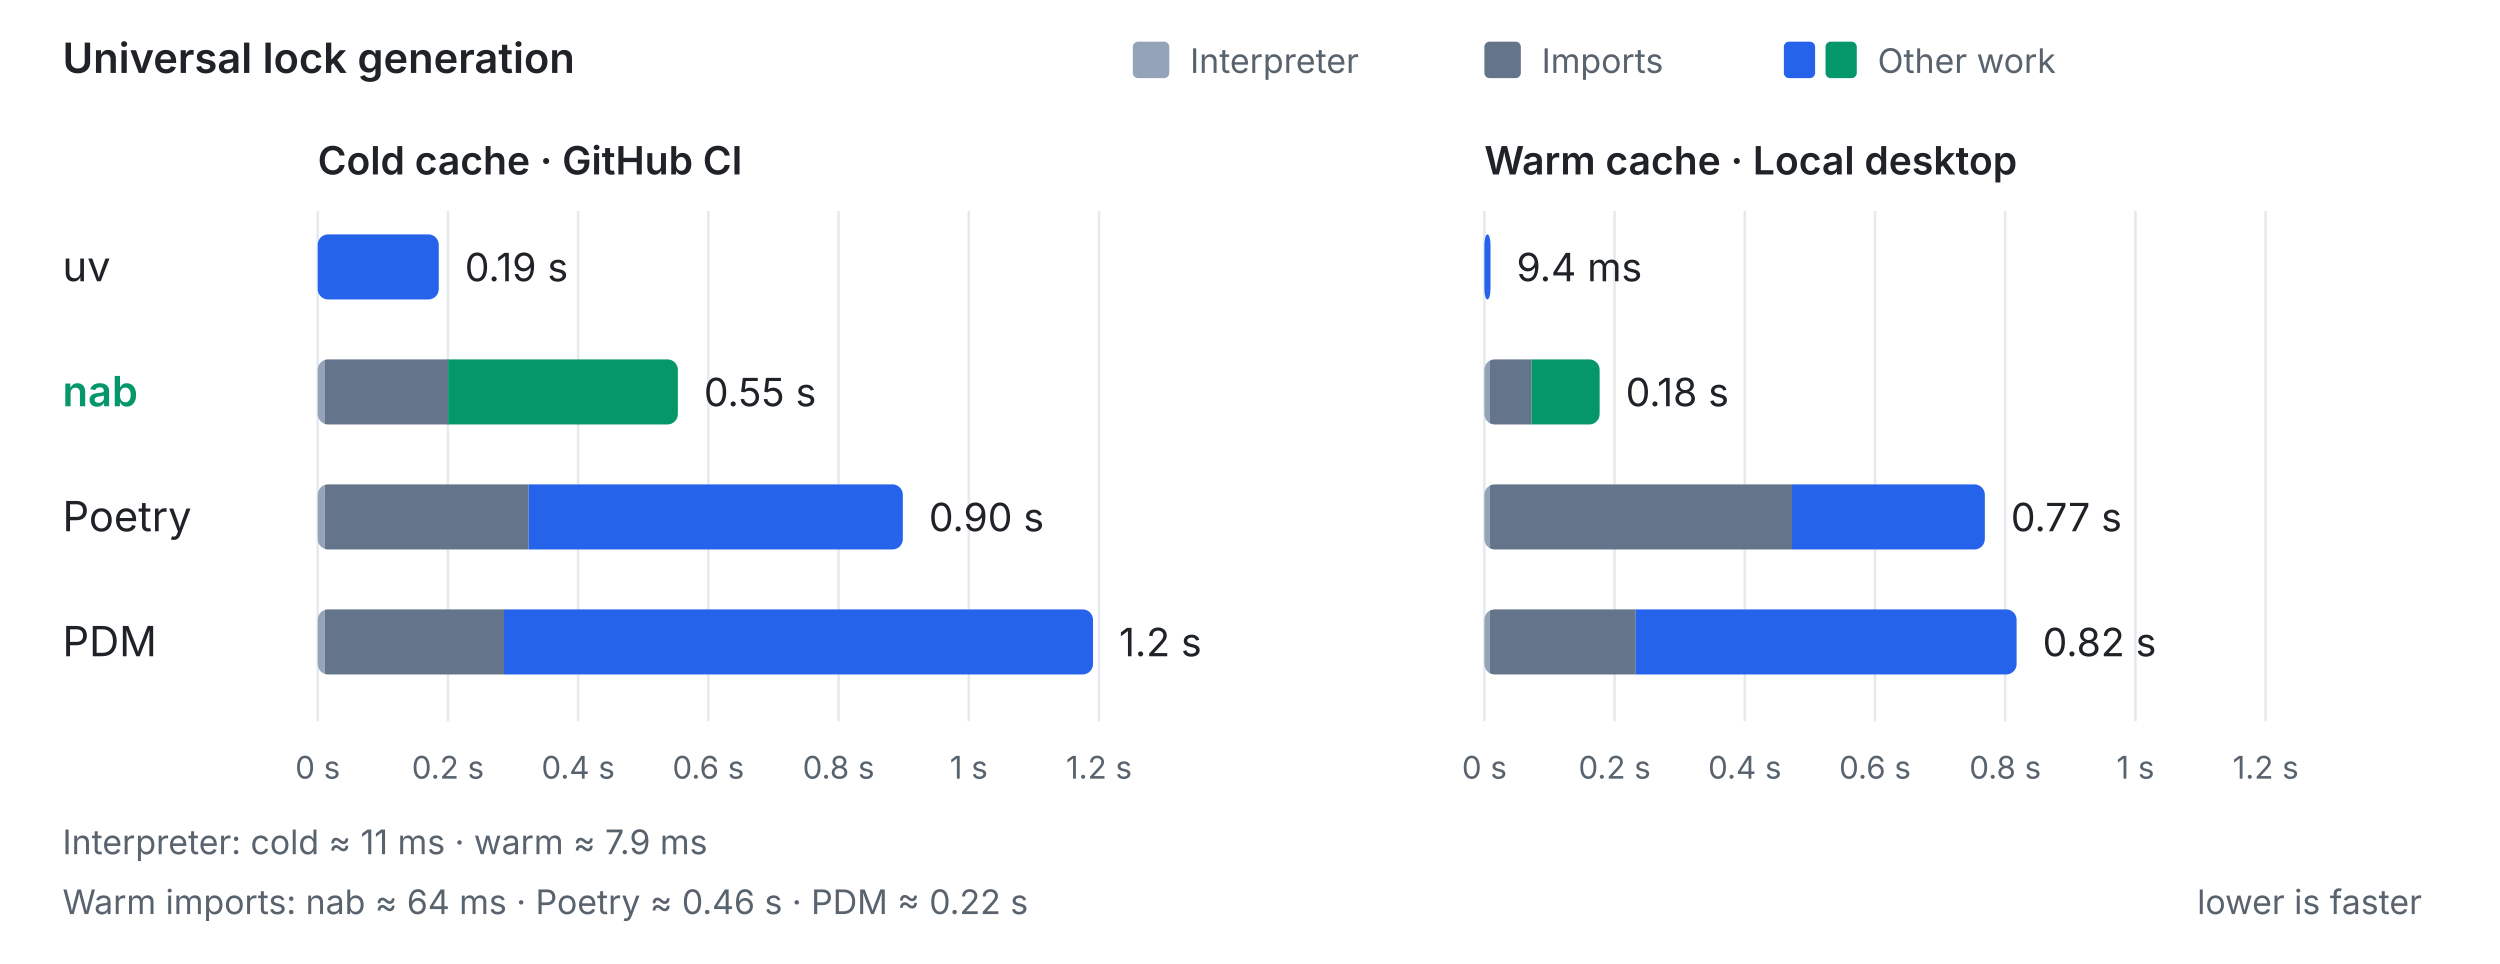
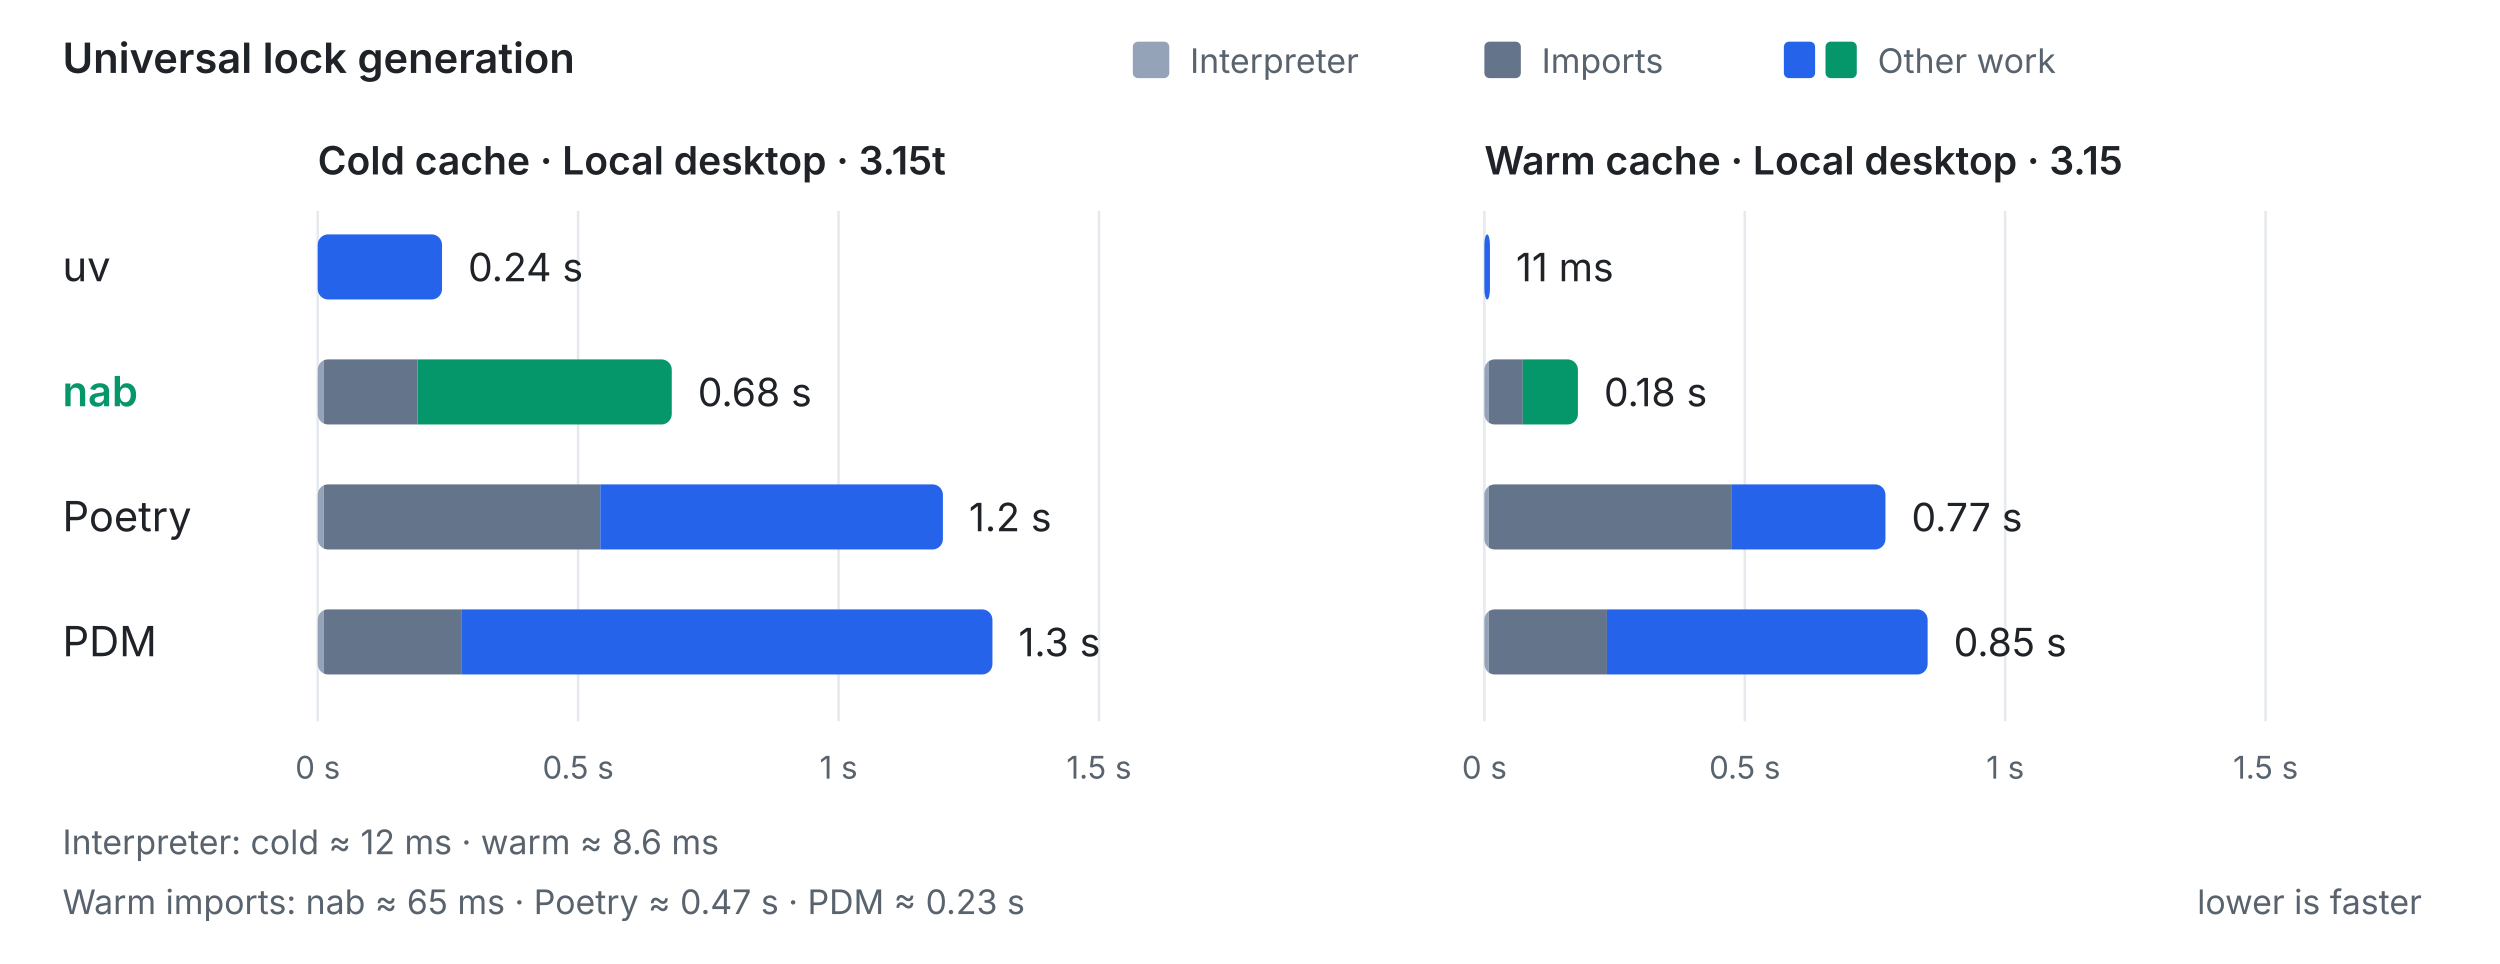
<svg xmlns="http://www.w3.org/2000/svg" width="960" height="370" viewBox="0 0 960 370" role="img" aria-labelledby="title desc">
  <g font-family="-apple-system, BlinkMacSystemFont, Segoe UI, sans-serif">
    <text x="24" y="28" fill="#1f2328" font-size="16" font-weight="600">Universal lock generation</text>
    <rect x="435" y="16" width="14" height="14" rx="2" fill="#94a3b8" />
    <text x="457" y="28" fill="#59636e" font-size="13">Interpreter</text>
    <rect x="570" y="16" width="14" height="14" rx="2" fill="#64748b" />
    <text x="592" y="28" fill="#59636e" font-size="13">Imports</text>
    <rect x="685" y="16" width="12" height="14" rx="2" fill="#2563eb" />
    <rect x="701" y="16" width="12" height="14" rx="2" fill="#059669" />
    <text x="721" y="28" fill="#59636e" font-size="13">Other work</text>
-     <text x="122" y="67" fill="#1f2328" font-size="15" font-weight="600">Cold cache · GitHub CI</text>
+     <text x="122" y="67" fill="#1f2328" font-size="15" font-weight="600">Cold cache · Local desktop · 3.15t</text>
    <path d="M122.000 81V277" stroke="#d1d9e0" stroke-opacity="0.55" />
    <text x="122.000" y="299" fill="#59636e" font-size="12" text-anchor="middle">0 s</text>
-     <path d="M172.000 81V277" stroke="#d1d9e0" stroke-opacity="0.55" />
-     <text x="172.000" y="299" fill="#59636e" font-size="12" text-anchor="middle">0.2 s</text>
    <path d="M222.000 81V277" stroke="#d1d9e0" stroke-opacity="0.55" />
-     <text x="222.000" y="299" fill="#59636e" font-size="12" text-anchor="middle">0.4 s</text>
-     <path d="M272.000 81V277" stroke="#d1d9e0" stroke-opacity="0.55" />
-     <text x="272.000" y="299" fill="#59636e" font-size="12" text-anchor="middle">0.6 s</text>
+     <text x="222.000" y="299" fill="#59636e" font-size="12" text-anchor="middle">0.5 s</text>
    <path d="M322.000 81V277" stroke="#d1d9e0" stroke-opacity="0.55" />
-     <text x="322.000" y="299" fill="#59636e" font-size="12" text-anchor="middle">0.8 s</text>
-     <path d="M372.000 81V277" stroke="#d1d9e0" stroke-opacity="0.55" />
-     <text x="372.000" y="299" fill="#59636e" font-size="12" text-anchor="middle">1 s</text>
+     <text x="322.000" y="299" fill="#59636e" font-size="12" text-anchor="middle">1 s</text>
    <path d="M422.000 81V277" stroke="#d1d9e0" stroke-opacity="0.55" />
-     <text x="422.000" y="299" fill="#59636e" font-size="12" text-anchor="middle">1.2 s</text>
+     <text x="422.000" y="299" fill="#59636e" font-size="12" text-anchor="middle">1.5 s</text>
    <clipPath id="cold-uv">
-       <rect x="122" y="90" width="46.487" height="25" rx="4" />
+       <rect x="122" y="90" width="47.740" height="25" rx="4" />
    </clipPath>
    <g clip-path="url(#cold-uv)">
      <rect x="122" y="90" width="0.000" height="25" fill="#94a3b8" />
      <rect x="122.000" y="90" width="0.000" height="25" fill="#64748b" />
-       <rect x="122.000" y="90" width="46.487" height="25" fill="#2563eb" />
+       <rect x="122.000" y="90" width="47.740" height="25" fill="#2563eb" />
    </g>
-     <text x="178.487" y="108" fill="#1f2328" font-size="15">0.19 s</text>
+     <text x="179.740" y="108" fill="#1f2328" font-size="15">0.24 s</text>
    <clipPath id="cold-nab">
-       <rect x="122" y="138" width="138.296" height="25" rx="4" />
+       <rect x="122" y="138" width="135.959" height="25" rx="4" />
    </clipPath>
    <g clip-path="url(#cold-nab)">
-       <rect x="122" y="138" width="2.799" height="25" fill="#94a3b8" />
-       <rect x="124.799" y="138" width="47.283" height="25" fill="#64748b" />
-       <rect x="172.082" y="138" width="88.213" height="25" fill="#059669" />
+       <rect x="122" y="138" width="2.380" height="25" fill="#94a3b8" />
+       <rect x="124.380" y="138" width="35.954" height="25" fill="#64748b" />
+       <rect x="160.334" y="138" width="97.625" height="25" fill="#059669" />
    </g>
-     <text x="270.296" y="156" fill="#1f2328" font-size="15">0.55 s</text>
+     <text x="267.959" y="156" fill="#1f2328" font-size="15">0.68 s</text>
    <clipPath id="cold-poetry">
-       <rect x="122" y="186" width="224.693" height="25" rx="4" />
+       <rect x="122" y="186" width="240.083" height="25" rx="4" />
    </clipPath>
    <g clip-path="url(#cold-poetry)">
-       <rect x="122" y="186" width="2.699" height="25" fill="#94a3b8" />
-       <rect x="124.699" y="186" width="78.276" height="25" fill="#64748b" />
-       <rect x="202.975" y="186" width="143.718" height="25" fill="#2563eb" />
+       <rect x="122" y="186" width="2.322" height="25" fill="#94a3b8" />
+       <rect x="124.322" y="186" width="106.197" height="25" fill="#64748b" />
+       <rect x="230.519" y="186" width="131.564" height="25" fill="#2563eb" />
    </g>
-     <text x="356.693" y="204" fill="#1f2328" font-size="15">0.90 s</text>
+     <text x="372.083" y="204" fill="#1f2328" font-size="15">1.2 s</text>
    <clipPath id="cold-pdm">
-       <rect x="122" y="234" width="297.722" height="25" rx="4" />
+       <rect x="122" y="234" width="259.100" height="25" rx="4" />
    </clipPath>
    <g clip-path="url(#cold-pdm)">
-       <rect x="122" y="234" width="2.663" height="25" fill="#94a3b8" />
-       <rect x="124.663" y="234" width="68.878" height="25" fill="#64748b" />
-       <rect x="193.541" y="234" width="226.181" height="25" fill="#2563eb" />
+       <rect x="122" y="234" width="2.335" height="25" fill="#94a3b8" />
+       <rect x="124.335" y="234" width="53.015" height="25" fill="#64748b" />
+       <rect x="177.350" y="234" width="203.750" height="25" fill="#2563eb" />
    </g>
-     <text x="429.722" y="252" fill="#1f2328" font-size="15">1.2 s</text>
-     <text x="570" y="67" fill="#1f2328" font-size="15" font-weight="600">Warm cache · Local desktop</text>
+     <text x="391.100" y="252" fill="#1f2328" font-size="15">1.3 s</text>
+     <text x="570" y="67" fill="#1f2328" font-size="15" font-weight="600">Warm cache · Local desktop · 3.15</text>
    <path d="M570.000 81V277" stroke="#d1d9e0" stroke-opacity="0.55" />
    <text x="570.000" y="299" fill="#59636e" font-size="12" text-anchor="middle">0 s</text>
-     <path d="M620.000 81V277" stroke="#d1d9e0" stroke-opacity="0.55" />
-     <text x="620.000" y="299" fill="#59636e" font-size="12" text-anchor="middle">0.2 s</text>
    <path d="M670.000 81V277" stroke="#d1d9e0" stroke-opacity="0.55" />
-     <text x="670.000" y="299" fill="#59636e" font-size="12" text-anchor="middle">0.4 s</text>
-     <path d="M720.000 81V277" stroke="#d1d9e0" stroke-opacity="0.55" />
-     <text x="720.000" y="299" fill="#59636e" font-size="12" text-anchor="middle">0.6 s</text>
+     <text x="670.000" y="299" fill="#59636e" font-size="12" text-anchor="middle">0.5 s</text>
    <path d="M770.000 81V277" stroke="#d1d9e0" stroke-opacity="0.55" />
-     <text x="770.000" y="299" fill="#59636e" font-size="12" text-anchor="middle">0.8 s</text>
-     <path d="M820.000 81V277" stroke="#d1d9e0" stroke-opacity="0.55" />
-     <text x="820.000" y="299" fill="#59636e" font-size="12" text-anchor="middle">1 s</text>
+     <text x="770.000" y="299" fill="#59636e" font-size="12" text-anchor="middle">1 s</text>
    <path d="M870.000 81V277" stroke="#d1d9e0" stroke-opacity="0.55" />
-     <text x="870.000" y="299" fill="#59636e" font-size="12" text-anchor="middle">1.2 s</text>
+     <text x="870.000" y="299" fill="#59636e" font-size="12" text-anchor="middle">1.5 s</text>
    <clipPath id="warm-uv">
-       <rect x="570" y="90" width="2.351" height="25" rx="4" />
+       <rect x="570" y="90" width="2.134" height="25" rx="4" />
    </clipPath>
    <g clip-path="url(#warm-uv)">
      <rect x="570" y="90" width="0.000" height="25" fill="#94a3b8" />
      <rect x="570.000" y="90" width="0.000" height="25" fill="#64748b" />
-       <rect x="570.000" y="90" width="2.351" height="25" fill="#2563eb" />
+       <rect x="570.000" y="90" width="2.134" height="25" fill="#2563eb" />
    </g>
-     <text x="582.351" y="108" fill="#1f2328" font-size="15">9.4 ms</text>
+     <text x="582.134" y="108" fill="#1f2328" font-size="15">11 ms</text>
    <clipPath id="warm-nab">
-       <rect x="570" y="138" width="44.263" height="25" rx="4" />
+       <rect x="570" y="138" width="35.920" height="25" rx="4" />
    </clipPath>
    <g clip-path="url(#warm-nab)">
-       <rect x="570" y="138" width="1.968" height="25" fill="#94a3b8" />
-       <rect x="571.968" y="138" width="16.122" height="25" fill="#64748b" />
-       <rect x="588.090" y="138" width="26.174" height="25" fill="#059669" />
+       <rect x="570" y="138" width="1.748" height="25" fill="#94a3b8" />
+       <rect x="571.748" y="138" width="13.015" height="25" fill="#64748b" />
+       <rect x="584.762" y="138" width="21.157" height="25" fill="#059669" />
    </g>
-     <text x="624.263" y="156" fill="#1f2328" font-size="15">0.18 s</text>
+     <text x="615.920" y="156" fill="#1f2328" font-size="15">0.18 s</text>
    <clipPath id="warm-poetry">
-       <rect x="570" y="186" width="192.175" height="25" rx="4" />
+       <rect x="570" y="186" width="154.014" height="25" rx="4" />
    </clipPath>
    <g clip-path="url(#warm-poetry)">
-       <rect x="570" y="186" width="1.991" height="25" fill="#94a3b8" />
-       <rect x="571.991" y="186" width="116.137" height="25" fill="#64748b" />
-       <rect x="688.128" y="186" width="74.047" height="25" fill="#2563eb" />
+       <rect x="570" y="186" width="1.724" height="25" fill="#94a3b8" />
+       <rect x="571.724" y="186" width="93.074" height="25" fill="#64748b" />
+       <rect x="664.799" y="186" width="59.216" height="25" fill="#2563eb" />
    </g>
-     <text x="772.175" y="204" fill="#1f2328" font-size="15">0.77 s</text>
+     <text x="734.014" y="204" fill="#1f2328" font-size="15">0.77 s</text>
    <clipPath id="warm-pdm">
-       <rect x="570" y="234" width="204.375" height="25" rx="4" />
+       <rect x="570" y="234" width="170.209" height="25" rx="4" />
    </clipPath>
    <g clip-path="url(#warm-pdm)">
-       <rect x="570" y="234" width="1.985" height="25" fill="#94a3b8" />
-       <rect x="571.985" y="234" width="56.132" height="25" fill="#64748b" />
-       <rect x="628.117" y="234" width="146.258" height="25" fill="#2563eb" />
+       <rect x="570" y="234" width="1.698" height="25" fill="#94a3b8" />
+       <rect x="571.698" y="234" width="45.368" height="25" fill="#64748b" />
+       <rect x="617.066" y="234" width="123.143" height="25" fill="#2563eb" />
    </g>
-     <text x="784.375" y="252" fill="#1f2328" font-size="15">0.82 s</text>
+     <text x="750.209" y="252" fill="#1f2328" font-size="15">0.85 s</text>
    <text x="24" y="108" fill="#1f2328" font-size="16" font-weight="400">uv</text>
    <text x="24" y="156" fill="#059669" font-size="16" font-weight="600">nab</text>
    <text x="24" y="204" fill="#1f2328" font-size="16" font-weight="400">Poetry</text>
    <text x="24" y="252" fill="#1f2328" font-size="16" font-weight="400">PDM</text>
-     <text x="24" y="328" fill="#59636e" font-size="13">Interpreter: cold ≈ 11 ms · warm ≈ 7.9 ms</text>
-     <text x="24" y="351" fill="#59636e" font-size="13">Warm imports: nab ≈ 64 ms · Poetry ≈ 0.46 s · PDM ≈ 0.22 s</text>
+     <text x="24" y="328" fill="#59636e" font-size="13">Interpreter: cold ≈ 12 ms · warm ≈ 8.6 ms</text>
+     <text x="24" y="351" fill="#59636e" font-size="13">Warm imports: nab ≈ 65 ms · Poetry ≈ 0.47 s · PDM ≈ 0.23 s</text>
    <text x="930" y="351" text-anchor="end" fill="#59636e" font-size="13">lower is faster</text>
  </g>
</svg>
